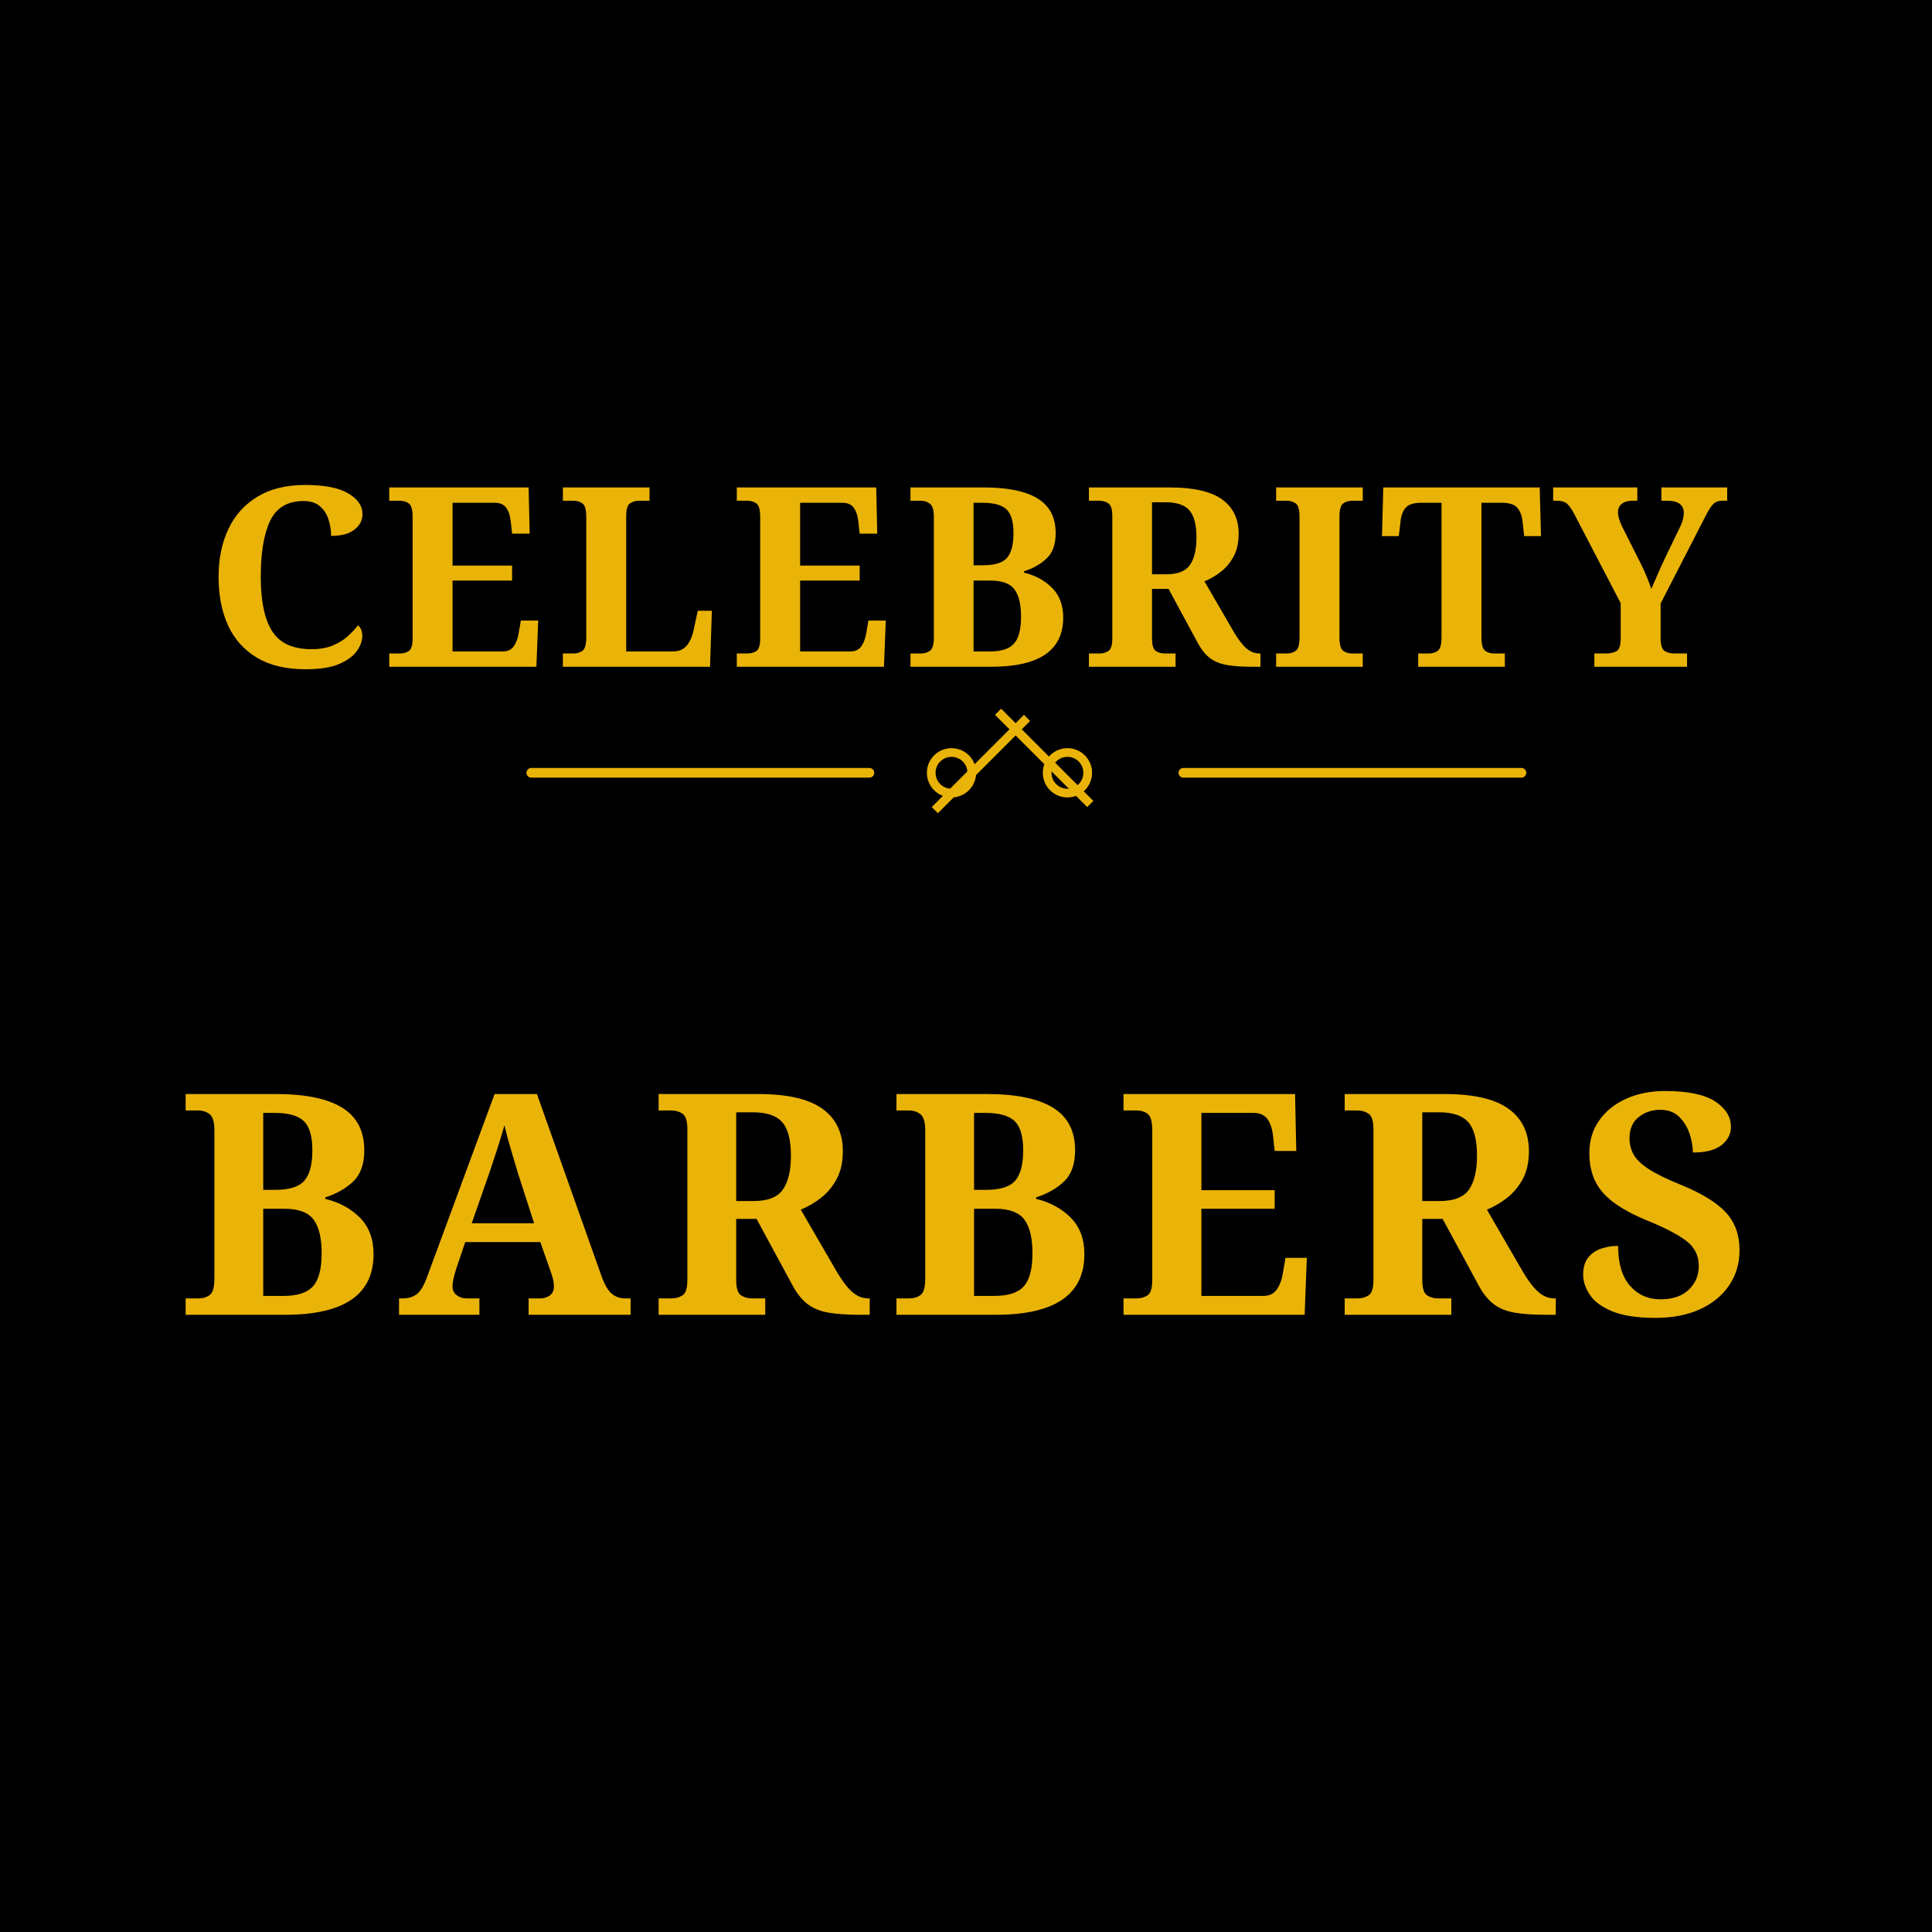
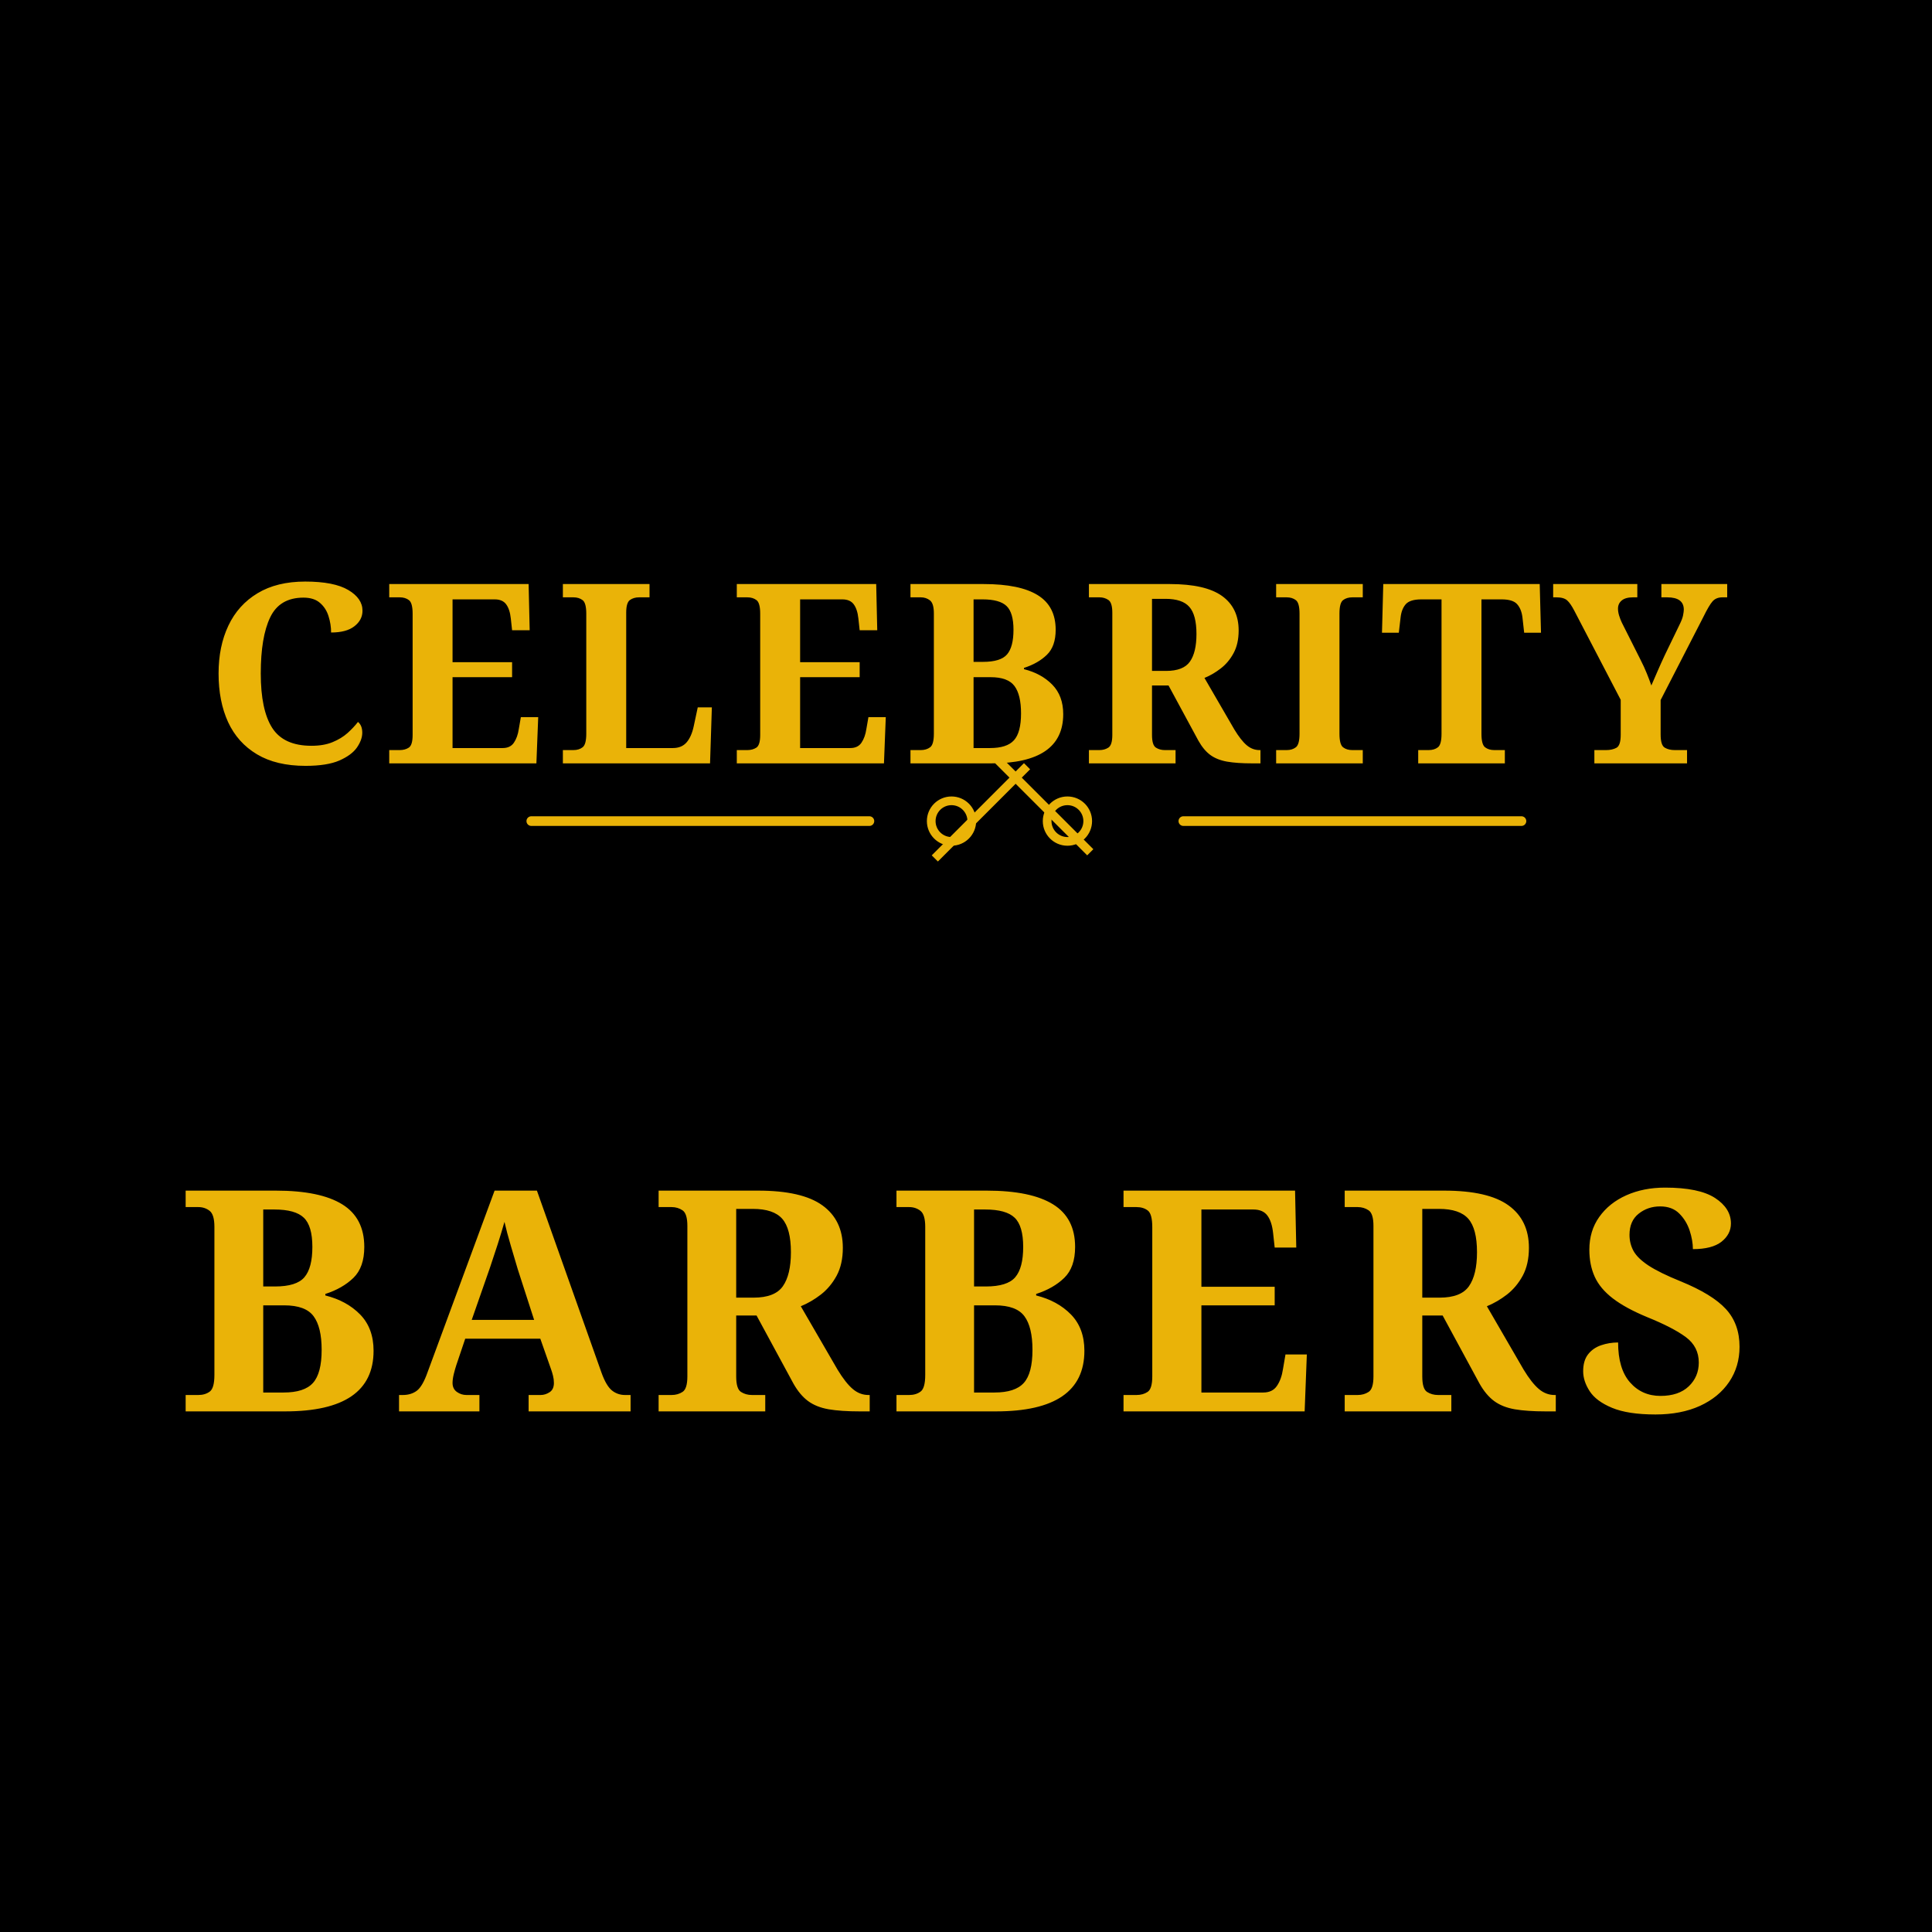
<svg xmlns="http://www.w3.org/2000/svg" width="400" height="400" viewBox="0 0 400 400" fill="none">
  <rect width="400" height="400" fill="#000000" />
-   <text x="50%" y="120" dominant-baseline="middle" text-anchor="middle" font-family="serif" font-size="52" font-weight="bold" fill="#EAB308" style="letter-spacing: 2px;">CELEBRITY</text>
-   <g transform="translate(110, 145)">
+   <text x="50%" y="140" dominant-baseline="middle" text-anchor="middle" font-family="serif" font-size="52" font-weight="bold" fill="#EAB308" style="letter-spacing: 2px;">CELEBRITY</text>
+   <g transform="translate(110, 155)">
    <path d="M0 15 L70 15" stroke="#EAB308" stroke-width="2" stroke-linecap="round" />
    <g transform="translate(75, 0) scale(0.6)">
      <circle cx="20" cy="25" r="7" stroke="#EAB308" stroke-width="3" fill="none" />
      <circle cx="60" cy="25" r="7" stroke="#EAB308" stroke-width="3" fill="none" />
      <rect x="35" y="5" width="3" height="45" transform="rotate(-45 35 5)" fill="#EAB308" />
      <rect x="45" y="5" width="3" height="45" transform="rotate(45 45 5)" fill="#EAB308" />
    </g>
    <path d="M135 15 L205 15" stroke="#EAB308" stroke-width="2" stroke-linecap="round" />
  </g>
-   <text x="50%" y="250" dominant-baseline="middle" text-anchor="middle" font-family="serif" font-size="64" font-weight="bold" fill="#EAB308" style="letter-spacing: 4px;">BARBERS</text>
+   <text x="50%" y="270" dominant-baseline="middle" text-anchor="middle" font-family="serif" font-size="64" font-weight="bold" fill="#EAB308" style="letter-spacing: 4px;">BARBERS</text>
</svg>
